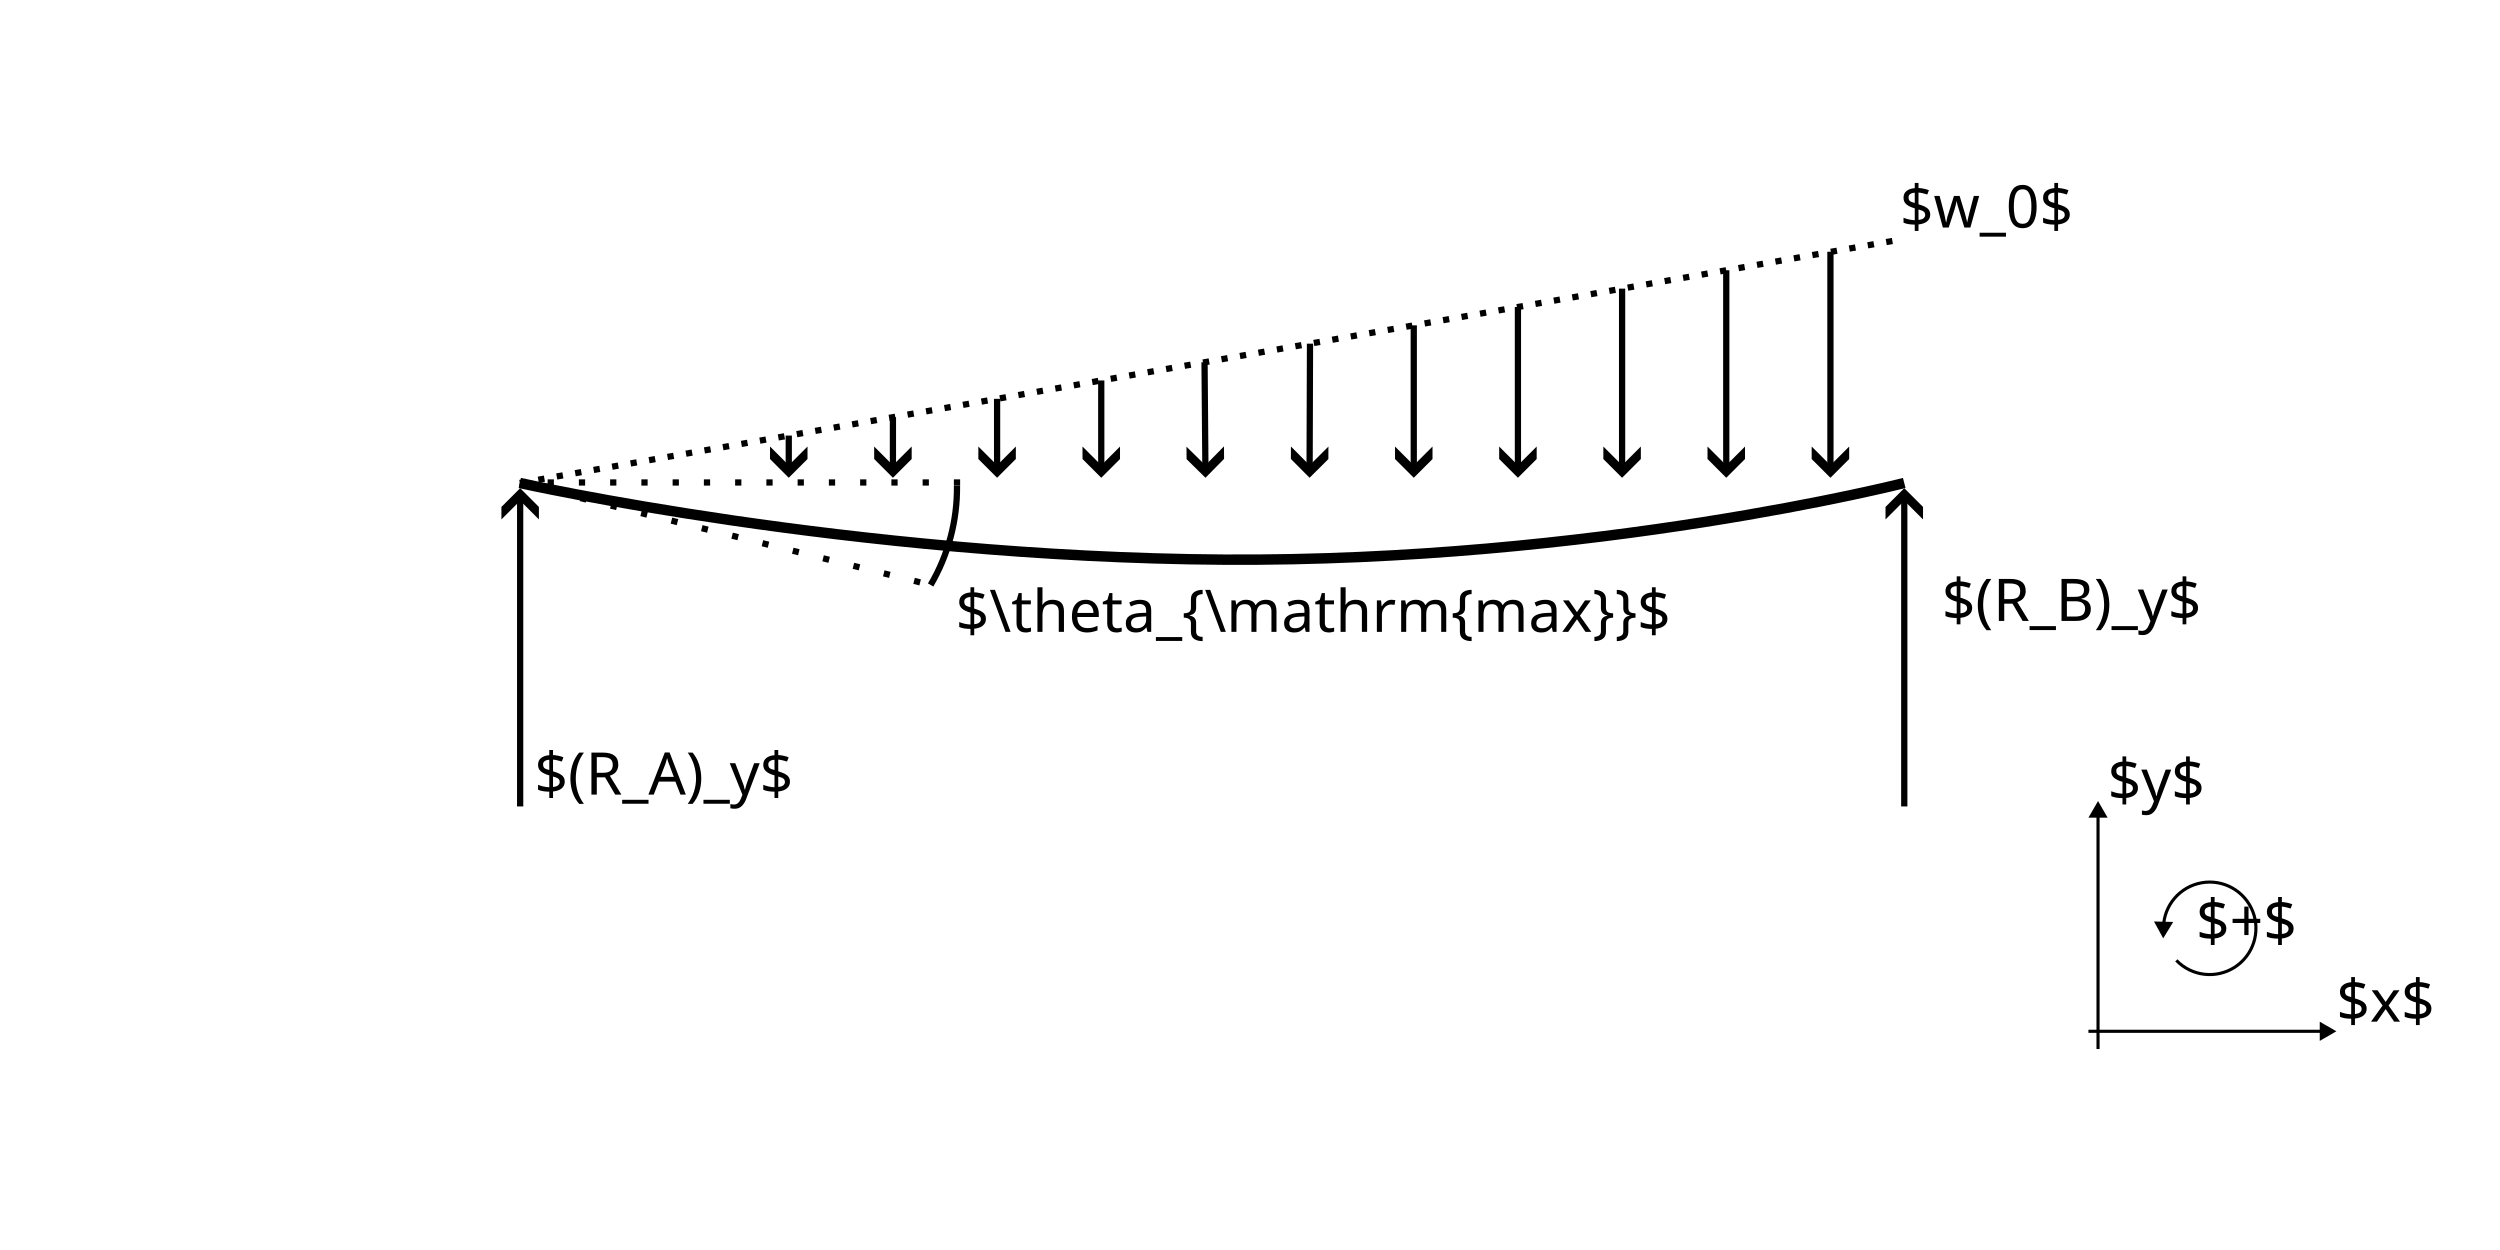
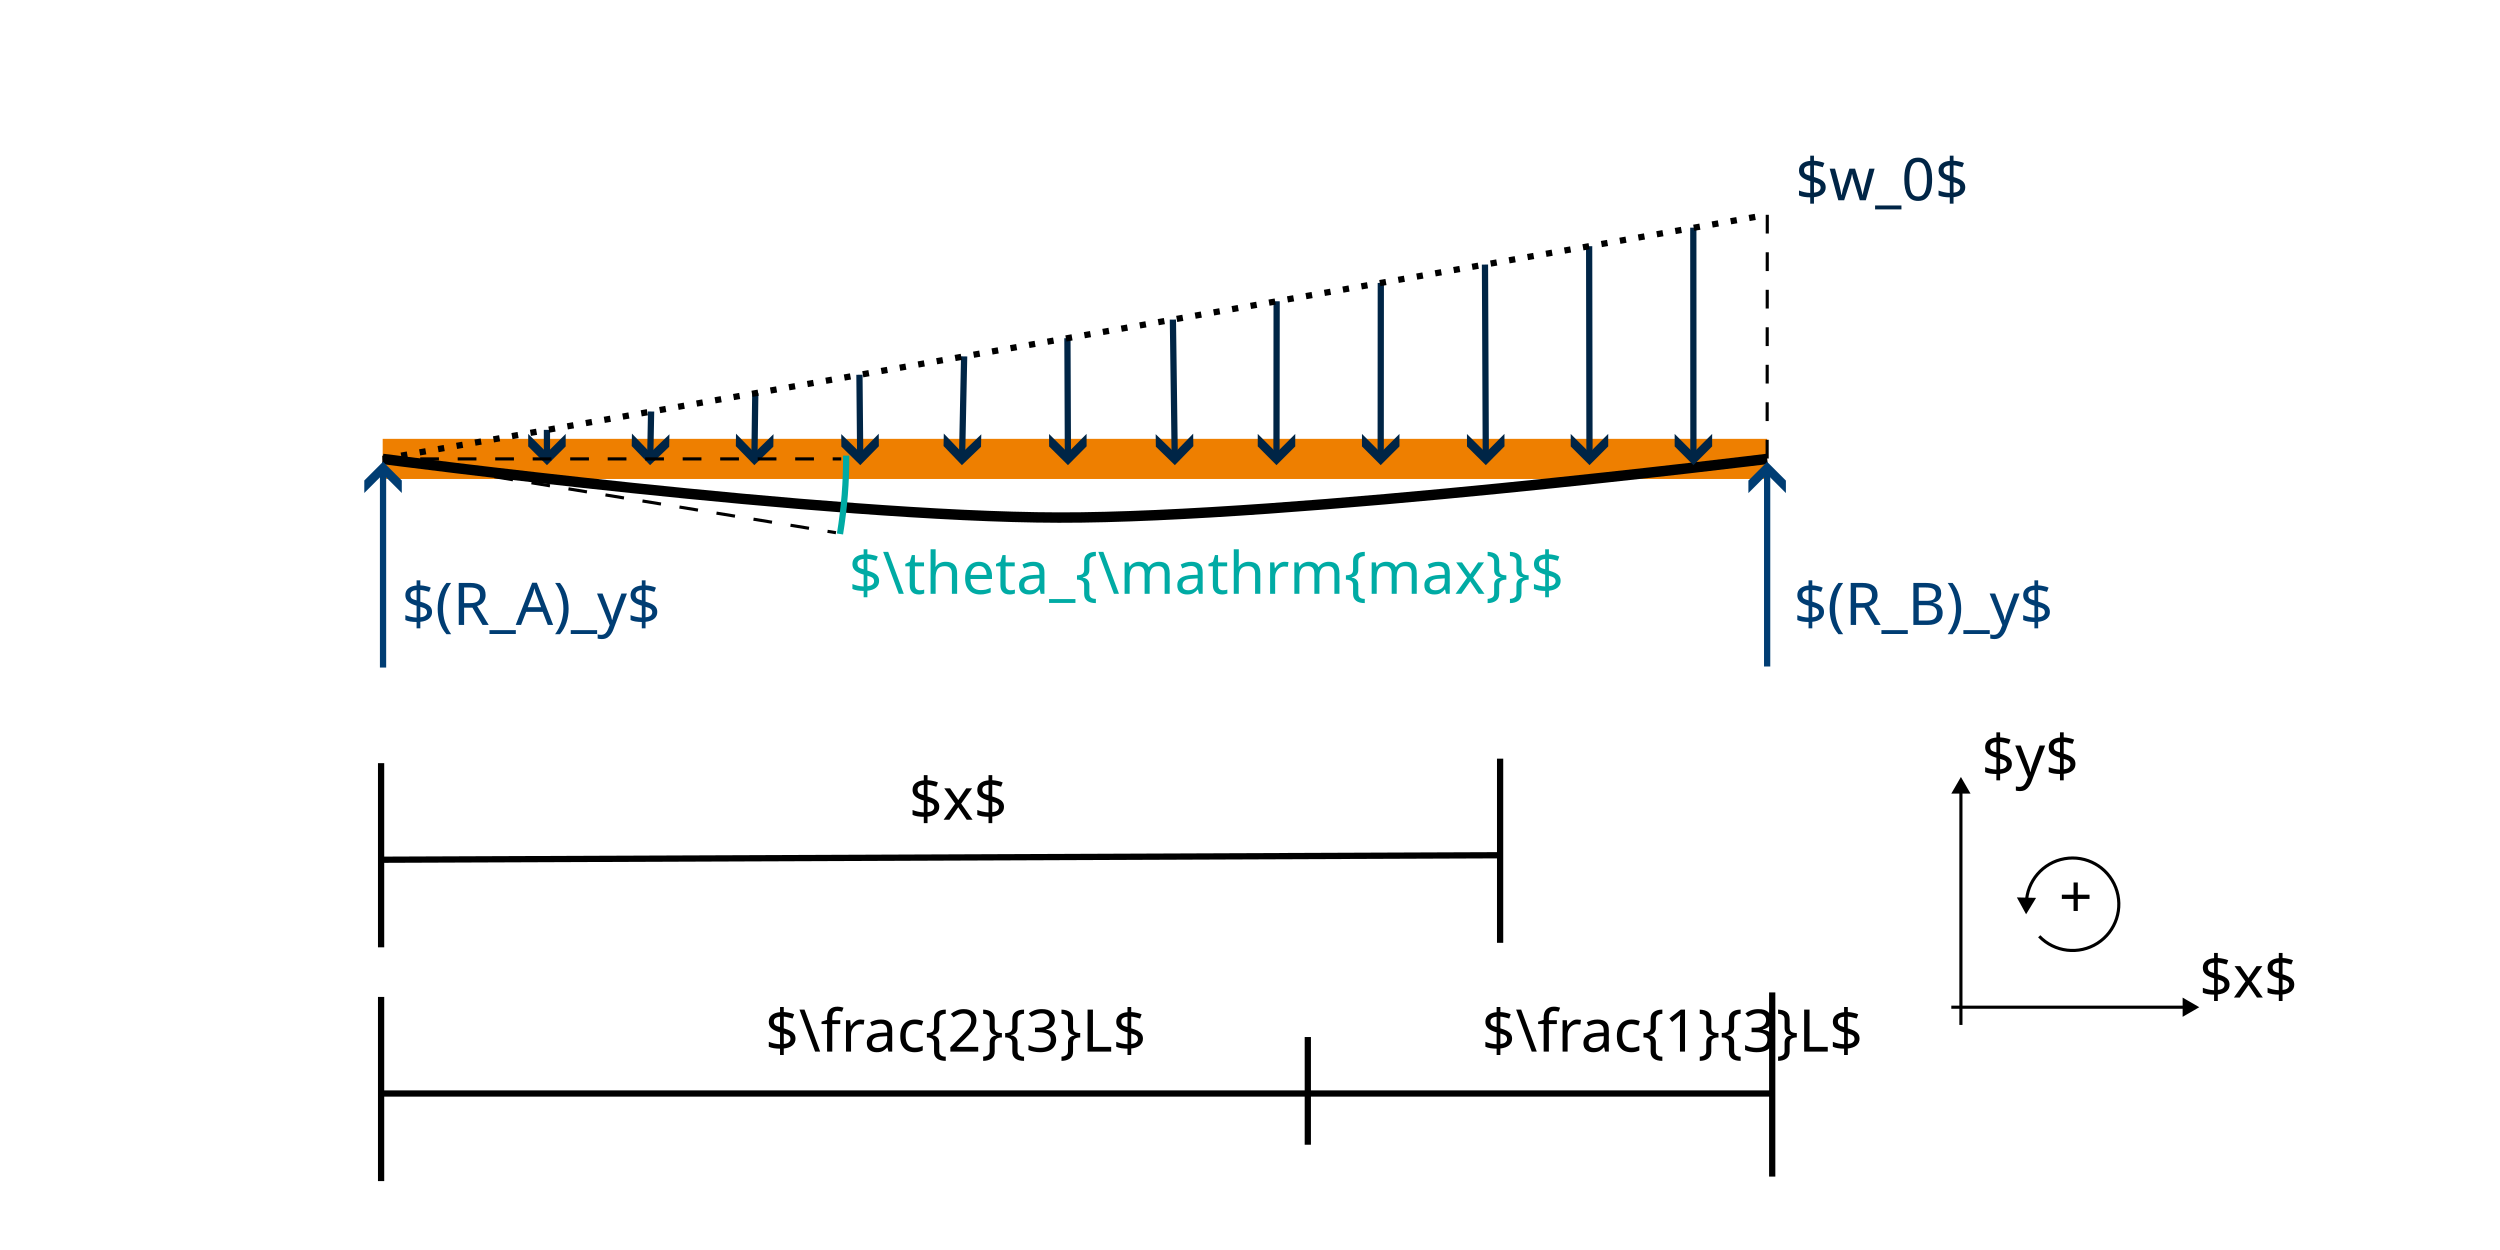
<svg xmlns="http://www.w3.org/2000/svg" xmlns:xlink="http://www.w3.org/1999/xlink" width="240mm" height="120mm" viewBox="0 0 240 120" version="1.1" id="svg8" xml:space="preserve">
  <defs id="defs2">
    <linearGradient id="linearGradient8">
      <stop style="stop-color:#000000;stop-opacity:1;" offset="0" id="stop8" />
      <stop style="stop-color:#000000;stop-opacity:0;" offset="1" id="stop9" />
    </linearGradient>
-     <marker style="overflow:visible" id="Triangle" refX="0" refY="0" orient="auto-start-reverse" markerWidth="1" markerHeight="1" viewBox="0 0 1 1" preserveAspectRatio="xMidYMid">
-       <path transform="scale(0.5)" style="fill:context-stroke;fill-rule:evenodd;stroke:context-stroke;stroke-width:1pt" d="M 5.77,0 -2.88,5 V -5 Z" id="path135" />
-     </marker>
+     <linearGradient xlink:href="#linearGradient8" id="linearGradient9" x1="212.003" y1="264.512" x2="215.464" y2="264.512" gradientUnits="userSpaceOnUse" />
    <marker style="overflow:visible" id="ArrowWideHeavy" refX="0" refY="0" orient="auto-start-reverse" markerWidth="1" markerHeight="1" viewBox="0 0 1 1" preserveAspectRatio="xMidYMid">
      <path style="fill:context-stroke;fill-rule:evenodd;stroke:none" d="m 1,0 -3,3 h -2 l 3,-3 -3,-3 h 2 z" id="path3" />
    </marker>
    <marker style="overflow:visible" id="ArrowWideHeavy-9" refX="0" refY="0" orient="auto-start-reverse" markerWidth="1" markerHeight="1" viewBox="0 0 1 1" preserveAspectRatio="xMidYMid">
      <path style="fill:context-stroke;fill-rule:evenodd;stroke:none" d="m 1,0 -3,3 h -2 l 3,-3 -3,-3 h 2 z" id="path3-8" />
    </marker>
    <marker style="overflow:visible" id="ArrowWideHeavy-9-4" refX="0" refY="0" orient="auto-start-reverse" markerWidth="1" markerHeight="1" viewBox="0 0 1 1" preserveAspectRatio="xMidYMid">
      <path style="fill:context-stroke;fill-rule:evenodd;stroke:none" d="m 1,0 -3,3 h -2 l 3,-3 -3,-3 h 2 z" id="path3-8-1" />
    </marker>
    <marker style="overflow:visible" id="ArrowWideHeavy-9-4-3" refX="0" refY="0" orient="auto-start-reverse" markerWidth="1" markerHeight="1" viewBox="0 0 1 1" preserveAspectRatio="xMidYMid">
      <path style="fill:context-stroke;fill-rule:evenodd;stroke:none" d="m 1,0 -3,3 h -2 l 3,-3 -3,-3 h 2 z" id="path3-8-1-5" />
    </marker>
    <marker style="overflow:visible" id="ArrowWideHeavy-9-4-7" refX="0" refY="0" orient="auto-start-reverse" markerWidth="1" markerHeight="1" viewBox="0 0 1 1" preserveAspectRatio="xMidYMid">
      <path style="fill:context-stroke;fill-rule:evenodd;stroke:none" d="m 1,0 -3,3 h -2 l 3,-3 -3,-3 h 2 z" id="path3-8-1-4" />
    </marker>
    <marker style="overflow:visible" id="ArrowWideHeavy-9-4-3-4" refX="0" refY="0" orient="auto-start-reverse" markerWidth="1" markerHeight="1" viewBox="0 0 1 1" preserveAspectRatio="xMidYMid">
      <path style="fill:context-stroke;fill-rule:evenodd;stroke:none" d="m 1,0 -3,3 h -2 l 3,-3 -3,-3 h 2 z" id="path3-8-1-5-9" />
    </marker>
    <marker style="overflow:visible" id="ArrowWideHeavy-9-4-2" refX="0" refY="0" orient="auto-start-reverse" markerWidth="1" markerHeight="1" viewBox="0 0 1 1" preserveAspectRatio="xMidYMid">
      <path style="fill:context-stroke;fill-rule:evenodd;stroke:none" d="m 1,0 -3,3 h -2 l 3,-3 -3,-3 h 2 z" id="path3-8-1-9" />
    </marker>
    <marker style="overflow:visible" id="ArrowWideHeavy-9-4-3-8" refX="0" refY="0" orient="auto-start-reverse" markerWidth="1" markerHeight="1" viewBox="0 0 1 1" preserveAspectRatio="xMidYMid">
      <path style="fill:context-stroke;fill-rule:evenodd;stroke:none" d="m 1,0 -3,3 h -2 l 3,-3 -3,-3 h 2 z" id="path3-8-1-5-2" />
    </marker>
    <marker style="overflow:visible" id="ArrowWideHeavy-9-4-7-0" refX="0" refY="0" orient="auto-start-reverse" markerWidth="1" markerHeight="1" viewBox="0 0 1 1" preserveAspectRatio="xMidYMid">
      <path style="fill:context-stroke;fill-rule:evenodd;stroke:none" d="m 1,0 -3,3 h -2 l 3,-3 -3,-3 h 2 z" id="path3-8-1-4-7" />
    </marker>
    <marker style="overflow:visible" id="ArrowWideHeavy-9-4-3-4-4" refX="0" refY="0" orient="auto-start-reverse" markerWidth="1" markerHeight="1" viewBox="0 0 1 1" preserveAspectRatio="xMidYMid">
      <path style="fill:context-stroke;fill-rule:evenodd;stroke:none" d="m 1,0 -3,3 h -2 l 3,-3 -3,-3 h 2 z" id="path3-8-1-5-9-8" />
    </marker>
    <marker style="overflow:visible" id="ArrowWideHeavy-9-4-8" refX="0" refY="0" orient="auto-start-reverse" markerWidth="1" markerHeight="1" viewBox="0 0 1 1" preserveAspectRatio="xMidYMid">
      <path style="fill:context-stroke;fill-rule:evenodd;stroke:none" d="m 1,0 -3,3 h -2 l 3,-3 -3,-3 h 2 z" id="path3-8-1-7" />
    </marker>
    <marker style="overflow:visible" id="ArrowWideHeavy-9-4-3-6" refX="0" refY="0" orient="auto-start-reverse" markerWidth="1" markerHeight="1" viewBox="0 0 1 1" preserveAspectRatio="xMidYMid">
      <path style="fill:context-stroke;fill-rule:evenodd;stroke:none" d="m 1,0 -3,3 h -2 l 3,-3 -3,-3 h 2 z" id="path3-8-1-5-0" />
    </marker>
    <marker style="overflow:visible" id="ArrowWideHeavy-9-4-7-09" refX="0" refY="0" orient="auto-start-reverse" markerWidth="1" markerHeight="1" viewBox="0 0 1 1" preserveAspectRatio="xMidYMid">
      <path style="fill:context-stroke;fill-rule:evenodd;stroke:none" d="m 1,0 -3,3 h -2 l 3,-3 -3,-3 h 2 z" id="path3-8-1-4-5" />
    </marker>
+     <marker style="overflow:visible" id="ArrowWideHeavy-9-4-3-4-6" refX="0" refY="0" orient="auto-start-reverse" markerWidth="1" markerHeight="1" viewBox="0 0 1 1" preserveAspectRatio="xMidYMid">
+       <path style="fill:context-stroke;fill-rule:evenodd;stroke:none" d="m 1,0 -3,3 h -2 l 3,-3 -3,-3 h 2 z" id="path3-8-1-5-9-2" />
+     </marker>
+     <marker style="overflow:visible" id="Triangle" refX="0" refY="0" orient="auto-start-reverse" markerWidth="1" markerHeight="1" viewBox="0 0 1 1" preserveAspectRatio="xMidYMid">
+       <path transform="scale(0.5)" style="fill:context-stroke;fill-rule:evenodd;stroke:context-stroke;stroke-width:1pt" d="M 5.77,0 -2.88,5 V -5 Z" id="path135" />
+     </marker>
    <marker style="overflow:visible" id="Triangle-8" refX="0" refY="0" orient="auto-start-reverse" markerWidth="1" markerHeight="1" viewBox="0 0 1 1" preserveAspectRatio="xMidYMid">
      <path transform="scale(0.5)" style="fill:context-stroke;fill-rule:evenodd;stroke:context-stroke;stroke-width:1pt" d="M 5.77,0 -2.88,5 V -5 Z" id="path135-7" />
    </marker>
-     <linearGradient xlink:href="#linearGradient8" id="linearGradient9" x1="212.003" y1="264.512" x2="215.464" y2="264.512" gradientUnits="userSpaceOnUse" />
  </defs>
  <g id="layer1" transform="translate(0,-177)">
-     <path style="fill:none;stroke:#000000;stroke-width:1;stroke-miterlimit:35.2;stroke-dasharray:none;stroke-opacity:1" d="m 49.901,223.366 c 0,0 31.9,7.128 67.544,7.36 35.644,0.233 65.363,-7.36 65.363,-7.36" id="path1" />
-     <path style="fill:none;stroke:#000000;stroke-width:0.6;stroke-miterlimit:35.2;stroke-dasharray:none;stroke-opacity:1;marker-start:url(#ArrowWideHeavy)" d="M 49.935,224.466 V 254.418" id="path2" />
-     <path style="fill:none;stroke:#000000;stroke-width:0.6;stroke-miterlimit:35.2;stroke-dasharray:none;stroke-opacity:1;marker-start:url(#ArrowWideHeavy-9)" d="M 182.81,224.466 V 254.418" id="path2-5" />
-     <g id="g5" transform="translate(-3.175,-13.75833)" style="stroke-width:0.6;stroke-dasharray:none">
-       <path style="fill:none;stroke:#000000;stroke-width:0.6;stroke-miterlimit:35.2;stroke-dasharray:none;stroke-opacity:1;marker-start:url(#ArrowWideHeavy-9-4)" d="M 178.896,236.025 V 214.927" id="path2-5-8" />
-       <path style="fill:none;stroke:#000000;stroke-width:0.6;stroke-miterlimit:35.2;stroke-dasharray:none;stroke-opacity:1;marker-start:url(#ArrowWideHeavy-9-4-3)" d="M 168.896,236.025 V 216.705" id="path2-5-8-2" />
-       <path style="fill:none;stroke:#000000;stroke-width:0.6;stroke-miterlimit:35.2;stroke-dasharray:none;stroke-opacity:1;marker-start:url(#ArrowWideHeavy-9-4-7)" d="m 158.896,236.025 v -17.557" id="path2-5-8-5" />
-       <path style="fill:none;stroke:#000000;stroke-width:0.6;stroke-miterlimit:35.2;stroke-dasharray:none;stroke-opacity:1;marker-start:url(#ArrowWideHeavy-9-4-3-4)" d="M 148.896,236.025 V 220.231" id="path2-5-8-2-5" />
+     <rect style="fill:#ee7f00;fill-opacity:1;stroke:none;stroke-width:0.6;stroke-miterlimit:35.2;stroke-dasharray:none;stroke-dashoffset:0;stroke-opacity:1" id="rect13" width="132.907" height="3.853" x="36.738" y="219.129" />
+     <path style="fill:none;stroke:#000000;stroke-width:1;stroke-miterlimit:35.2;stroke-dasharray:none;stroke-opacity:1" d="m 36.738,221.055 c 0,0 42.53,5.594 64.918,5.632 22.387,0.037 67.99,-5.632 67.99,-5.632" id="path4" />
+     <path style="fill:none;stroke:#003d73;stroke-width:0.6;stroke-miterlimit:35.2;stroke-dasharray:none;stroke-opacity:1;marker-start:url(#ArrowWideHeavy)" d="m 36.772,221.928 v 19.157" id="path5" />
+     <path style="fill:none;stroke:#003d73;stroke-width:0.6;stroke-miterlimit:35.2;stroke-dasharray:none;stroke-opacity:1;marker-start:url(#ArrowWideHeavy-9)" d="m 169.646,221.937 v 19.047" id="path2-5" />
+     <g id="g1" style="stroke:#002546;stroke-opacity:1" transform="translate(-7.871541,9.859554)">
+       <g id="g5" transform="translate(-8.466667,-25.92917)" style="stroke:#002546;stroke-width:0.6;stroke-dasharray:none;stroke-opacity:1">
+         <path style="fill:none;stroke:#002546;stroke-width:0.6;stroke-miterlimit:35.2;stroke-dasharray:none;stroke-opacity:1;marker-start:url(#ArrowWideHeavy-9-4)" d="m 178.906,237.125 -0.01,-22.198" id="path2-5-8" />
+         <path style="fill:none;stroke:#002546;stroke-width:0.6;stroke-miterlimit:35.2;stroke-dasharray:none;stroke-opacity:1;marker-start:url(#ArrowWideHeavy-9-4-3)" d="m 168.93,237.125 -0.034,-20.42" id="path2-5-8-2" />
+         <path style="fill:none;stroke:#002546;stroke-width:0.6;stroke-miterlimit:35.2;stroke-dasharray:none;stroke-opacity:1;marker-start:url(#ArrowWideHeavy-9-4-7)" d="m 158.975,237.125 -0.079,-18.657" id="path2-5-8-5" />
+         <path style="fill:none;stroke:#002546;stroke-width:0.6;stroke-miterlimit:35.2;stroke-dasharray:none;stroke-opacity:1;marker-start:url(#ArrowWideHeavy-9-4-3-4)" d="m 148.885,237.125 0.011,-16.894" id="path2-5-8-2-5" />
+       </g>
+       <g id="g5-8" transform="translate(-48.46667,-25.92917)" style="stroke:#002546;stroke-width:0.6;stroke-dasharray:none;stroke-opacity:1">
+         <path style="fill:none;stroke:#002546;stroke-width:0.6;stroke-miterlimit:35.2;stroke-dasharray:none;stroke-opacity:1;marker-start:url(#ArrowWideHeavy-9-4-2)" d="m 178.88,237.125 0.016,-15.131" id="path2-5-8-3" />
+         <path style="fill:none;stroke:#002546;stroke-width:0.6;stroke-miterlimit:35.2;stroke-dasharray:none;stroke-opacity:1;marker-start:url(#ArrowWideHeavy-9-4-3-8)" d="m 169.115,237.125 -0.179,-13.375" id="path2-5-8-2-0" />
+         <path style="fill:none;stroke:#002546;stroke-width:0.6;stroke-miterlimit:35.2;stroke-dasharray:none;stroke-opacity:1;marker-start:url(#ArrowWideHeavy-9-4-7-0)" d="m 158.859,237.125 -0.048,-11.59" id="path2-5-8-5-6" />
+         <path style="fill:none;stroke:#002546;stroke-width:0.6;stroke-miterlimit:35.2;stroke-dasharray:none;stroke-opacity:1;marker-start:url(#ArrowWideHeavy-9-4-3-4-4)" d="m 148.693,237.125 0.203,-9.842" id="path2-5-8-2-5-2" />
+       </g>
+       <path style="fill:none;stroke:#002546;stroke-width:0.6;stroke-miterlimit:35.2;stroke-dasharray:none;stroke-opacity:1;marker-start:url(#ArrowWideHeavy-9-4-8)" d="M 90.453,211.196 90.378,203.117" id="path2-5-8-6" />
+       <path style="fill:none;stroke:#002546;stroke-width:0.6;stroke-miterlimit:35.2;stroke-dasharray:none;stroke-opacity:1;marker-start:url(#ArrowWideHeavy-9-4-3-6)" d="m 80.295,211.196 0.084,-6.315" id="path2-5-8-2-3" />
+       <path style="fill:none;stroke:#002546;stroke-width:0.6;stroke-miterlimit:35.2;stroke-dasharray:none;stroke-opacity:1;marker-start:url(#ArrowWideHeavy-9-4-7-09)" d="m 70.292,211.196 0.086,-4.552" id="path2-5-8-5-0" />
+       <path style="fill:none;stroke:#002546;stroke-width:0.6;stroke-miterlimit:35.2;stroke-dasharray:none;stroke-opacity:1;marker-start:url(#ArrowWideHeavy-9-4-3-4-6)" d="m 60.378,211.196 v -2.789" id="path2-5-8-2-5-8" />
+       <path style="fill:#000000;fill-opacity:1;stroke:#000000;stroke-width:0.3;stroke-miterlimit:35.2;stroke-dasharray:1.8, 1.8;stroke-dashoffset:0;stroke-opacity:1" d="m 177.531,187.76 -0.014,23.435" id="path6" />
    </g>
-     <g id="g5-8" transform="translate(-43.175,-13.75833)" style="stroke-width:0.6;stroke-dasharray:none">
-       <path style="fill:none;stroke:#000000;stroke-width:0.6;stroke-miterlimit:35.2;stroke-dasharray:none;stroke-opacity:1;marker-start:url(#ArrowWideHeavy-9-4-2)" d="M 178.896,236.025 V 221.994" id="path2-5-8-3" />
-       <path style="fill:none;stroke:#000000;stroke-width:0.6;stroke-miterlimit:35.2;stroke-dasharray:none;stroke-opacity:1;marker-start:url(#ArrowWideHeavy-9-4-3-8)" d="m 168.896,236.025 0.039,-12.275" id="path2-5-8-2-0" />
-       <path style="fill:none;stroke:#000000;stroke-width:0.6;stroke-miterlimit:35.2;stroke-dasharray:none;stroke-opacity:1;marker-start:url(#ArrowWideHeavy-9-4-7-0)" d="m 158.896,236.025 -0.085,-10.49" id="path2-5-8-5-6" />
-       <path style="fill:none;stroke:#000000;stroke-width:0.6;stroke-miterlimit:35.2;stroke-dasharray:none;stroke-opacity:1;marker-start:url(#ArrowWideHeavy-9-4-3-4-4)" d="M 148.896,236.025 V 227.283" id="path2-5-8-2-5-2" />
-     </g>
-     <path style="fill:none;stroke:#000000;stroke-width:0.6;stroke-miterlimit:35.2;stroke-dasharray:none;stroke-opacity:1;marker-start:url(#ArrowWideHeavy-9-4-8)" d="m 95.721,222.266 v -6.978" id="path2-5-8-6" />
-     <path style="fill:none;stroke:#000000;stroke-width:0.6;stroke-miterlimit:35.2;stroke-dasharray:none;stroke-opacity:1;marker-start:url(#ArrowWideHeavy-9-4-3-6)" d="M 85.721,222.266 V 217.051" id="path2-5-8-2-3" />
-     <path style="fill:none;stroke:#000000;stroke-width:0.6;stroke-miterlimit:35.2;stroke-dasharray:none;stroke-opacity:1;marker-start:url(#ArrowWideHeavy-9-4-7-09)" d="m 75.721,222.266 v -3.452" id="path2-5-8-5-0" />
-     <path style="fill:none;stroke:#000000;stroke-width:0.6;stroke-miterlimit:35.2;stroke-dasharray:0.6, 1.2;stroke-dashoffset:0;stroke-opacity:1" d="M 49.901,223.366 182.822,199.931" id="path5" />
-     <text xml:space="preserve" style="font-size:5.644px;font-family:'Noto Sans Inscriptional Parthian';-inkscape-font-specification:'Noto Sans Inscriptional Parthian';text-align:start;writing-mode:lr-tb;direction:ltr;text-anchor:start;fill:#000000;fill-opacity:1;stroke:none;stroke-width:0.6;stroke-miterlimit:35.2;stroke-dasharray:none;stroke-dashoffset:0;stroke-opacity:1" x="182.395" y="198.844" id="text6">
-       <tspan id="tspan6" style="fill:#000000;fill-opacity:1;stroke:none;stroke-width:0.6;stroke-dasharray:none" x="182.395" y="198.844">$w_0$</tspan>
+     <path style="fill:none;stroke:#000000;stroke-width:0.6;stroke-miterlimit:35.2;stroke-dasharray:0.6, 1.2;stroke-dashoffset:0;stroke-opacity:1" d="M 36.738,221.055 169.659,197.62" id="path7" />
+     <text xml:space="preserve" style="font-size:5.644px;font-family:'Noto Sans Inscriptional Parthian';-inkscape-font-specification:'Noto Sans Inscriptional Parthian';text-align:start;writing-mode:lr-tb;direction:ltr;text-anchor:start;fill:#002546;fill-opacity:1;stroke:none;stroke-width:0.6;stroke-miterlimit:35.2;stroke-dasharray:none;stroke-dashoffset:0;stroke-opacity:1" x="172.361" y="196.225" id="text6">
+       <tspan id="tspan6" style="fill:#002546;fill-opacity:1;stroke:none;stroke-width:0.6;stroke-dasharray:none" x="172.361" y="196.225">$w_0$</tspan>
    </text>
-     <text xml:space="preserve" style="font-size:5.644px;font-family:'Noto Sans Inscriptional Parthian';-inkscape-font-specification:'Noto Sans Inscriptional Parthian';text-align:start;writing-mode:lr-tb;direction:ltr;text-anchor:start;fill:#000000;fill-opacity:1;stroke:none;stroke-width:0.6;stroke-miterlimit:35.2;stroke-dasharray:none;stroke-dashoffset:0;stroke-opacity:1" x="186.421" y="236.609" id="text6-5">
-       <tspan id="tspan6-0" style="fill:#000000;fill-opacity:1;stroke:none;stroke-width:0.6;stroke-dasharray:none" x="186.421" y="236.609">$(R_B)_y$</tspan>
+     <text xml:space="preserve" style="font-size:5.644px;font-family:'Noto Sans Inscriptional Parthian';-inkscape-font-specification:'Noto Sans Inscriptional Parthian';text-align:start;writing-mode:lr-tb;direction:ltr;text-anchor:start;fill:#003d73;fill-opacity:1;stroke:none;stroke-width:0.6;stroke-miterlimit:35.2;stroke-dasharray:none;stroke-dashoffset:0;stroke-opacity:1" x="172.2" y="236.993" id="text6-5">
+       <tspan id="tspan6-0" style="fill:#003d73;fill-opacity:1;stroke:none;stroke-width:0.6;stroke-dasharray:none" x="172.2" y="236.993">$(R_B)_y$</tspan>
    </text>
-     <text xml:space="preserve" style="font-size:5.644px;font-family:'Noto Sans Inscriptional Parthian';-inkscape-font-specification:'Noto Sans Inscriptional Parthian';text-align:start;writing-mode:lr-tb;direction:ltr;text-anchor:start;fill:#000000;fill-opacity:1;stroke:none;stroke-width:0.6;stroke-miterlimit:35.2;stroke-dasharray:none;stroke-dashoffset:0;stroke-opacity:1" x="224.293" y="275.08" id="text6-5-6">
-       <tspan id="tspan6-0-03" style="fill:#000000;fill-opacity:1;stroke:none;stroke-width:0.6;stroke-dasharray:none" x="224.293" y="275.08">$x$</tspan>
+     <text xml:space="preserve" style="font-size:5.644px;font-family:'Noto Sans Inscriptional Parthian';-inkscape-font-specification:'Noto Sans Inscriptional Parthian';text-align:start;writing-mode:lr-tb;direction:ltr;text-anchor:start;fill:#000000;fill-opacity:1;stroke:none;stroke-width:0.6;stroke-miterlimit:35.2;stroke-dasharray:none;stroke-dashoffset:0;stroke-opacity:1" x="211.13" y="272.769" id="text6-5-6">
+       <tspan id="tspan6-0-03" style="fill:#000000;fill-opacity:1;stroke:none;stroke-width:0.6;stroke-dasharray:none" x="211.13" y="272.769">$x$</tspan>
    </text>
-     <text xml:space="preserve" style="font-size:5.644px;font-family:'Noto Sans Inscriptional Parthian';-inkscape-font-specification:'Noto Sans Inscriptional Parthian';text-align:start;writing-mode:lr-tb;direction:ltr;text-anchor:start;fill:#000000;fill-opacity:1;stroke:none;stroke-width:0.6;stroke-miterlimit:35.2;stroke-dasharray:none;stroke-dashoffset:0;stroke-opacity:1" x="202.335" y="253.9" id="text6-5-6-5">
-       <tspan id="tspan6-0-03-9" style="fill:#000000;fill-opacity:1;stroke:none;stroke-width:0.6;stroke-dasharray:none" x="202.335" y="253.9">$y$</tspan>
+     <text xml:space="preserve" style="font-size:5.644px;font-family:'Noto Sans Inscriptional Parthian';-inkscape-font-specification:'Noto Sans Inscriptional Parthian';text-align:start;writing-mode:lr-tb;direction:ltr;text-anchor:start;fill:#000000;fill-opacity:1;stroke:none;stroke-width:0.6;stroke-miterlimit:35.2;stroke-dasharray:none;stroke-dashoffset:0;stroke-opacity:1" x="190.23" y="251.589" id="text6-5-6-5">
+       <tspan id="tspan6-0-03-9" style="fill:#000000;fill-opacity:1;stroke:none;stroke-width:0.6;stroke-dasharray:none" x="190.23" y="251.589">$y$</tspan>
    </text>
-     <text xml:space="preserve" style="font-size:5.644px;font-family:'Noto Sans Inscriptional Parthian';-inkscape-font-specification:'Noto Sans Inscriptional Parthian';text-align:start;writing-mode:lr-tb;direction:ltr;text-anchor:start;fill:#000000;fill-opacity:1;stroke:none;stroke-width:0.6;stroke-miterlimit:35.2;stroke-dasharray:none;stroke-dashoffset:0;stroke-opacity:1" x="51.308" y="253.283" id="text6-5-1">
-       <tspan id="tspan6-0-0" style="fill:#000000;fill-opacity:1;stroke:none;stroke-width:0.6;stroke-dasharray:none" x="51.308" y="253.283">$(R_A)_y$</tspan>
+     <text xml:space="preserve" style="font-size:5.644px;font-family:'Noto Sans Inscriptional Parthian';-inkscape-font-specification:'Noto Sans Inscriptional Parthian';text-align:start;writing-mode:lr-tb;direction:ltr;text-anchor:start;fill:#003d73;fill-opacity:1;stroke:none;stroke-width:0.6;stroke-miterlimit:35.2;stroke-dasharray:none;stroke-dashoffset:0;stroke-opacity:1" x="38.572" y="236.993" id="text6-5-1">
+       <tspan id="tspan6-0-0" style="fill:#003d73;fill-opacity:1;stroke:none;stroke-width:0.6;stroke-dasharray:none" x="38.572" y="236.993">$(R_A)_y$</tspan>
    </text>
-     <text xml:space="preserve" style="font-size:5.644px;font-family:'Noto Sans Inscriptional Parthian';-inkscape-font-specification:'Noto Sans Inscriptional Parthian';text-align:start;writing-mode:lr-tb;direction:ltr;text-anchor:start;fill:#000000;fill-opacity:1;stroke:none;stroke-width:0.6;stroke-miterlimit:35.2;stroke-dasharray:none;stroke-dashoffset:0;stroke-opacity:1" x="91.744" y="237.655" id="text6-5-1-6">
-       <tspan id="tspan6-0-0-7" style="fill:#000000;fill-opacity:1;stroke:none;stroke-width:0.6;stroke-dasharray:none" x="91.744" y="237.655">$\theta_{\mathrm{max}}$</tspan>
+     <text xml:space="preserve" style="font-size:5.644px;font-family:'Noto Sans Inscriptional Parthian';-inkscape-font-specification:'Noto Sans Inscriptional Parthian';text-align:start;writing-mode:lr-tb;direction:ltr;text-anchor:start;fill:#00aba4;fill-opacity:1;stroke:none;stroke-width:0.6;stroke-miterlimit:35.2;stroke-dasharray:none;stroke-dashoffset:0;stroke-opacity:1" x="81.489" y="234.011" id="text6-5-1-2">
+       <tspan id="tspan6-0-0-4" style="fill:#00aba4;fill-opacity:1;stroke:none;stroke-width:0.6;stroke-dasharray:none" x="81.489" y="234.011">$\theta_{\mathrm{max}}$</tspan>
    </text>
-     <path style="fill:#000000;fill-opacity:1;stroke:#000000;stroke-width:0.3;stroke-miterlimit:35.2;stroke-dasharray:none;stroke-dashoffset:0;stroke-opacity:1;marker-end:url(#Triangle)" d="M 201.411,277.706 V 254.966" id="path7" />
-     <path style="fill:#000000;fill-opacity:1;stroke:#000000;stroke-width:0.3;stroke-miterlimit:35.2;stroke-dasharray:none;stroke-dashoffset:0;stroke-opacity:1;marker-end:url(#Triangle-8)" d="m 200.488,276.004 h 22.74" id="path7-0" />
-     <path style="fill:none;fill-opacity:1;stroke:#000000;stroke-width:0.3;stroke-miterlimit:35.2;stroke-dasharray:none;stroke-dashoffset:0;stroke-opacity:1;marker-start:url(#Triangle)" id="path8" d="m 207.693,266.016 a 4.44,4.44 0 0 1 3.67,-4.27 4.44,4.44 0 0 1 4.906,2.763 4.44,4.44 0 0 1 -1.749,5.352 4.44,4.44 0 0 1 -5.591,-0.666" />
-     <text xml:space="preserve" style="font-size:5.644px;font-family:'Noto Sans Inscriptional Parthian';-inkscape-font-specification:'Noto Sans Inscriptional Parthian';text-align:start;writing-mode:lr-tb;direction:ltr;text-anchor:start;fill:#000000;fill-opacity:1;stroke:none;stroke-width:0.3;stroke-miterlimit:35.2;stroke-dasharray:none;stroke-dashoffset:0;stroke-opacity:1" x="210.819" y="267.387" id="text8">
-       <tspan id="tspan8" style="fill:#000000;fill-opacity:1;stroke:none;stroke-width:0.3" x="210.819" y="267.387">$+$</tspan>
+     <path style="fill:#000000;fill-opacity:1;stroke:#000000;stroke-width:0.3;stroke-miterlimit:35.2;stroke-dasharray:none;stroke-dashoffset:0;stroke-opacity:1;marker-end:url(#Triangle)" d="M 188.248,275.394 V 252.654" id="path8" />
+     <path style="fill:#000000;fill-opacity:1;stroke:#000000;stroke-width:0.3;stroke-miterlimit:35.2;stroke-dasharray:none;stroke-dashoffset:0;stroke-opacity:1;marker-end:url(#Triangle-8)" d="m 187.325,273.692 h 22.74" id="path7-0" />
+     <path style="fill:none;fill-opacity:1;stroke:#000000;stroke-width:0.3;stroke-miterlimit:35.2;stroke-dasharray:none;stroke-dashoffset:0;stroke-opacity:1;marker-start:url(#Triangle)" id="path9" d="m 194.53,263.705 a 4.44,4.44 0 0 1 3.67,-4.27 4.44,4.44 0 0 1 4.906,2.763 4.44,4.44 0 0 1 -1.749,5.352 4.44,4.44 0 0 1 -5.591,-0.666" />
+     <text xml:space="preserve" style="font-size:5.644px;font-family:'Noto Sans Inscriptional Parthian';-inkscape-font-specification:'Noto Sans Inscriptional Parthian';text-align:start;writing-mode:lr-tb;direction:ltr;text-anchor:start;fill:#000000;fill-opacity:1;stroke:none;stroke-width:0.3;stroke-miterlimit:35.2;stroke-dasharray:none;stroke-dashoffset:0;stroke-opacity:1" x="197.656" y="265.075" id="text8">
+       <tspan id="tspan8" style="fill:#000000;fill-opacity:1;stroke:none;stroke-width:0.3" x="197.656" y="265.075">+</tspan>
    </text>
-     <path style="fill:#000000;stroke:#000000;stroke-width:0.6;stroke-miterlimit:35.2;stroke-dasharray:0.6, 2.4;stroke-dashoffset:0;stroke-opacity:1" d="M 92.172,223.318 H 50.174" id="path4-4" />
-     <path style="fill:#000000;stroke:#000000;stroke-width:0.6;stroke-miterlimit:35.2;stroke-dasharray:0.6, 2.4;stroke-dashoffset:0;stroke-opacity:1" d="m 49.901,223.366 39.439,9.793" id="path6" />
-     <path style="fill:none;stroke:#000000;stroke-width:0.6;stroke-miterlimit:35.2;stroke-dasharray:none;stroke-dashoffset:0;stroke-opacity:1" id="path9" d="m 91.87,223.622 a 18.377,18.377 0 0 1 -2.53,9.537" />
+     <path style="fill-opacity:1;stroke:#000000;stroke-width:0.6;stroke-miterlimit:35.2;stroke-dasharray:none;stroke-opacity:1" d="m 36.585,272.705 v 9.272 8.408" id="path10" />
+     <path style="fill-opacity:1;stroke:#000000;stroke-width:0.6;stroke-miterlimit:35.2;stroke-dasharray:none;stroke-opacity:1" d="m 170.132,272.273 v 9.272 8.408" id="path4-6" />
+     <path style="fill-opacity:1;stroke:#000000;stroke-width:0.6;stroke-miterlimit:35.2;stroke-dasharray:none;stroke-opacity:1" d="m 36.585,250.263 v 9.272 8.408" id="path4-61" />
+     <path style="fill-opacity:1;stroke:#000000;stroke-width:0.6;stroke-miterlimit:35.2;stroke-dasharray:none;stroke-opacity:1" d="m 144.01,249.831 v 9.272 8.408" id="path4-6-2" />
+     <path style="fill-opacity:1;stroke:#000000;stroke-width:0.6;stroke-miterlimit:35.2;stroke-dasharray:none;stroke-opacity:1" d="m 125.55,276.555 v 5.422 4.917" id="path4-6-2-5-5" />
+     <text xml:space="preserve" style="font-size:5.644px;font-family:'Noto Sans Inscriptional Parthian';-inkscape-font-specification:'Noto Sans Inscriptional Parthian';text-align:start;writing-mode:lr-tb;direction:ltr;text-anchor:start;fill:#000000;fill-opacity:1;stroke:none;stroke-width:0.6;stroke-miterlimit:35.2;stroke-dasharray:none;stroke-opacity:1" x="87.263" y="255.692" id="text4-8-3">
+       <tspan id="tspan4-2-5" style="fill:#000000;fill-opacity:1;stroke:none;stroke-width:0.6" x="87.263" y="255.692">$x$</tspan>
+     </text>
+     <text xml:space="preserve" style="font-size:5.644px;font-family:'Noto Sans Inscriptional Parthian';-inkscape-font-specification:'Noto Sans Inscriptional Parthian';text-align:start;writing-mode:lr-tb;direction:ltr;text-anchor:start;fill:#000000;fill-opacity:1;stroke:none;stroke-width:0.6;stroke-miterlimit:35.2;stroke-dasharray:none;stroke-opacity:1" x="73.462" y="277.952" id="text4-8-3-0">
+       <tspan id="tspan4-2-5-2" style="fill:#000000;fill-opacity:1;stroke:none;stroke-width:0.6" x="73.462" y="277.952">$\frac{2}{3}L$</tspan>
+     </text>
+     <text xml:space="preserve" style="font-size:5.644px;font-family:'Noto Sans Inscriptional Parthian';-inkscape-font-specification:'Noto Sans Inscriptional Parthian';text-align:start;writing-mode:lr-tb;direction:ltr;text-anchor:start;fill:#000000;fill-opacity:1;stroke:none;stroke-width:0.6;stroke-miterlimit:35.2;stroke-dasharray:none;stroke-opacity:1" x="142.254" y="277.952" id="text4-8-3-0-7">
+       <tspan id="tspan4-2-5-2-3" style="fill:#000000;fill-opacity:1;stroke:none;stroke-width:0.6" x="142.254" y="277.952">$\frac{1}{3}L$</tspan>
+     </text>
+     <path style="fill:#000000;fill-opacity:1;stroke:#000000;stroke-width:0.3;stroke-miterlimit:35.2;stroke-dasharray:1.8, 1.8;stroke-dashoffset:0;stroke-opacity:1" d="M 36.738,221.055 H 80.759" id="path11" />
+     <path style="fill:#000000;fill-opacity:1;stroke:#000000;stroke-width:0.3;stroke-miterlimit:35.2;stroke-dasharray:1.8, 1.8;stroke-dashoffset:0;stroke-opacity:1" d="m 36.81,221.018 43.442,7.122" id="path11-6" />
+     <path style="fill:#8bad3f;fill-opacity:1;stroke:#000000;stroke-width:0.6;stroke-miterlimit:35.2;stroke-dasharray:none;stroke-dashoffset:0;stroke-opacity:1" d="m 36.585,259.535 107.425,-0.432" id="path14" />
+     <path style="fill:#8bad3f;fill-opacity:1;stroke:#000000;stroke-width:0.6;stroke-miterlimit:35.2;stroke-dasharray:none;stroke-dashoffset:0;stroke-opacity:1" d="M 36.585,281.977 H 170.132" id="path15" />
+     <path style="fill:none;stroke:#00aba4;stroke-width:0.6;stroke-miterlimit:35.2;stroke-dasharray:none;stroke-dashoffset:0;stroke-opacity:1" id="path1" d="m 81.232,220.736 a 44.424,44.424 0 0 1 -0.594,7.526" />
  </g>
</svg>
